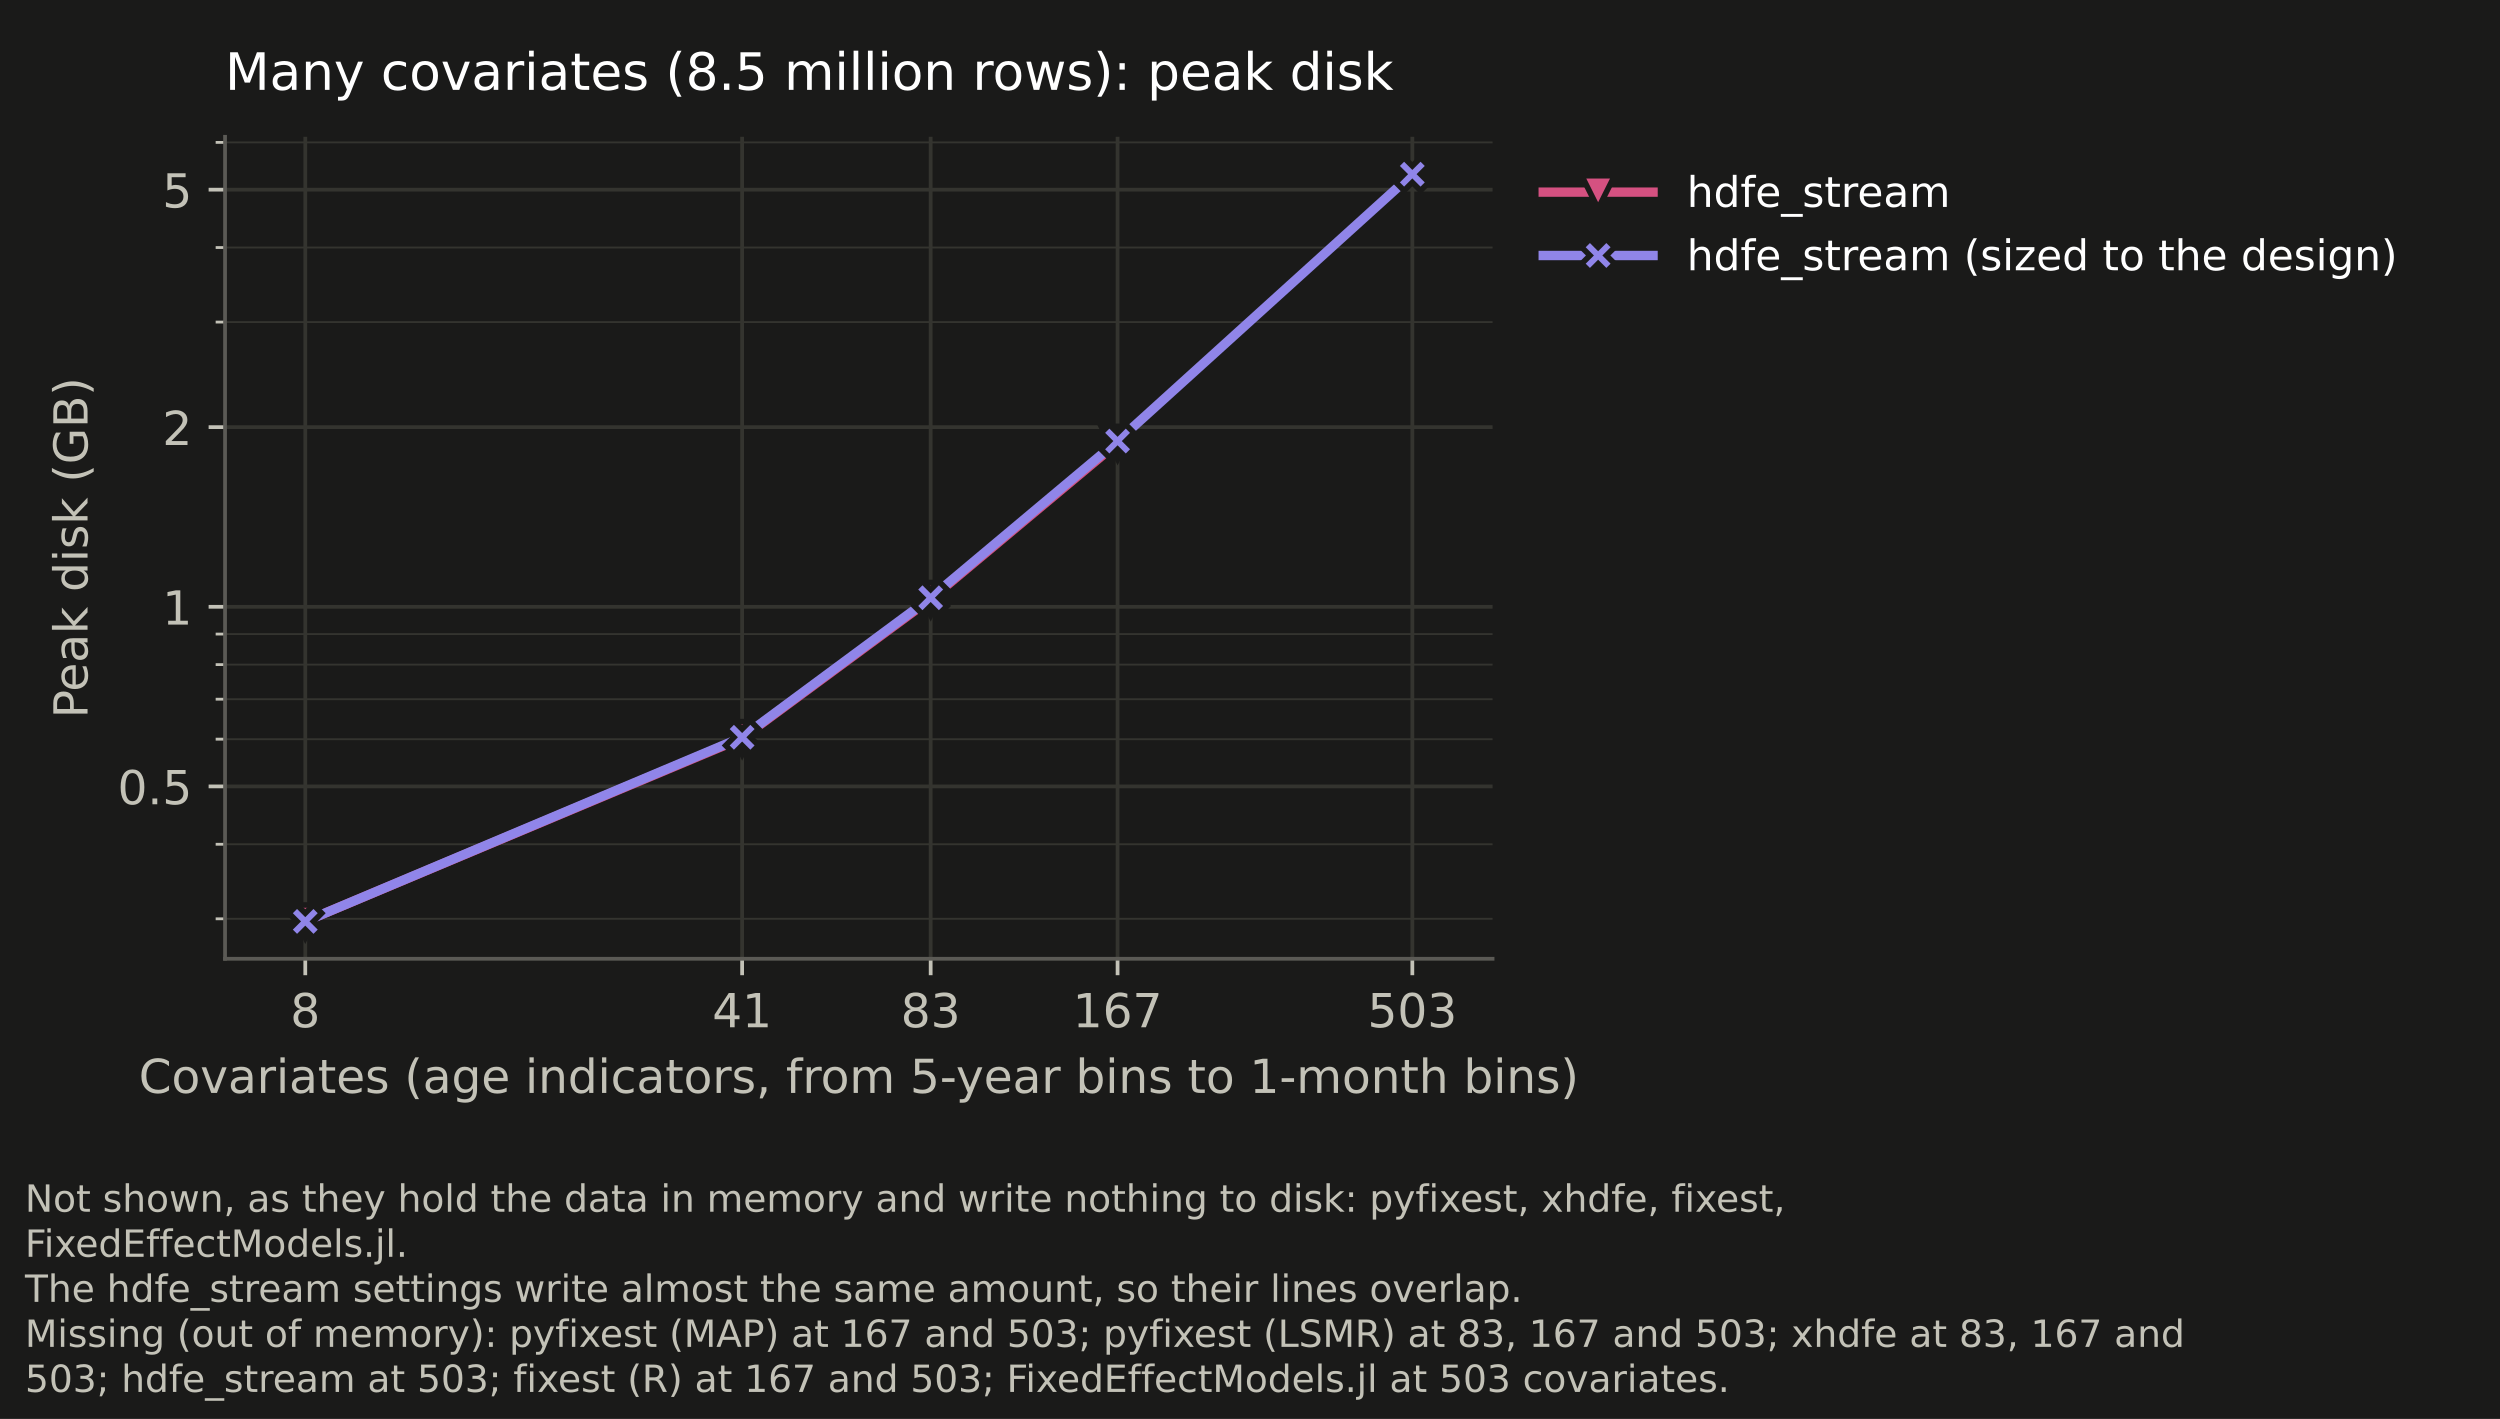
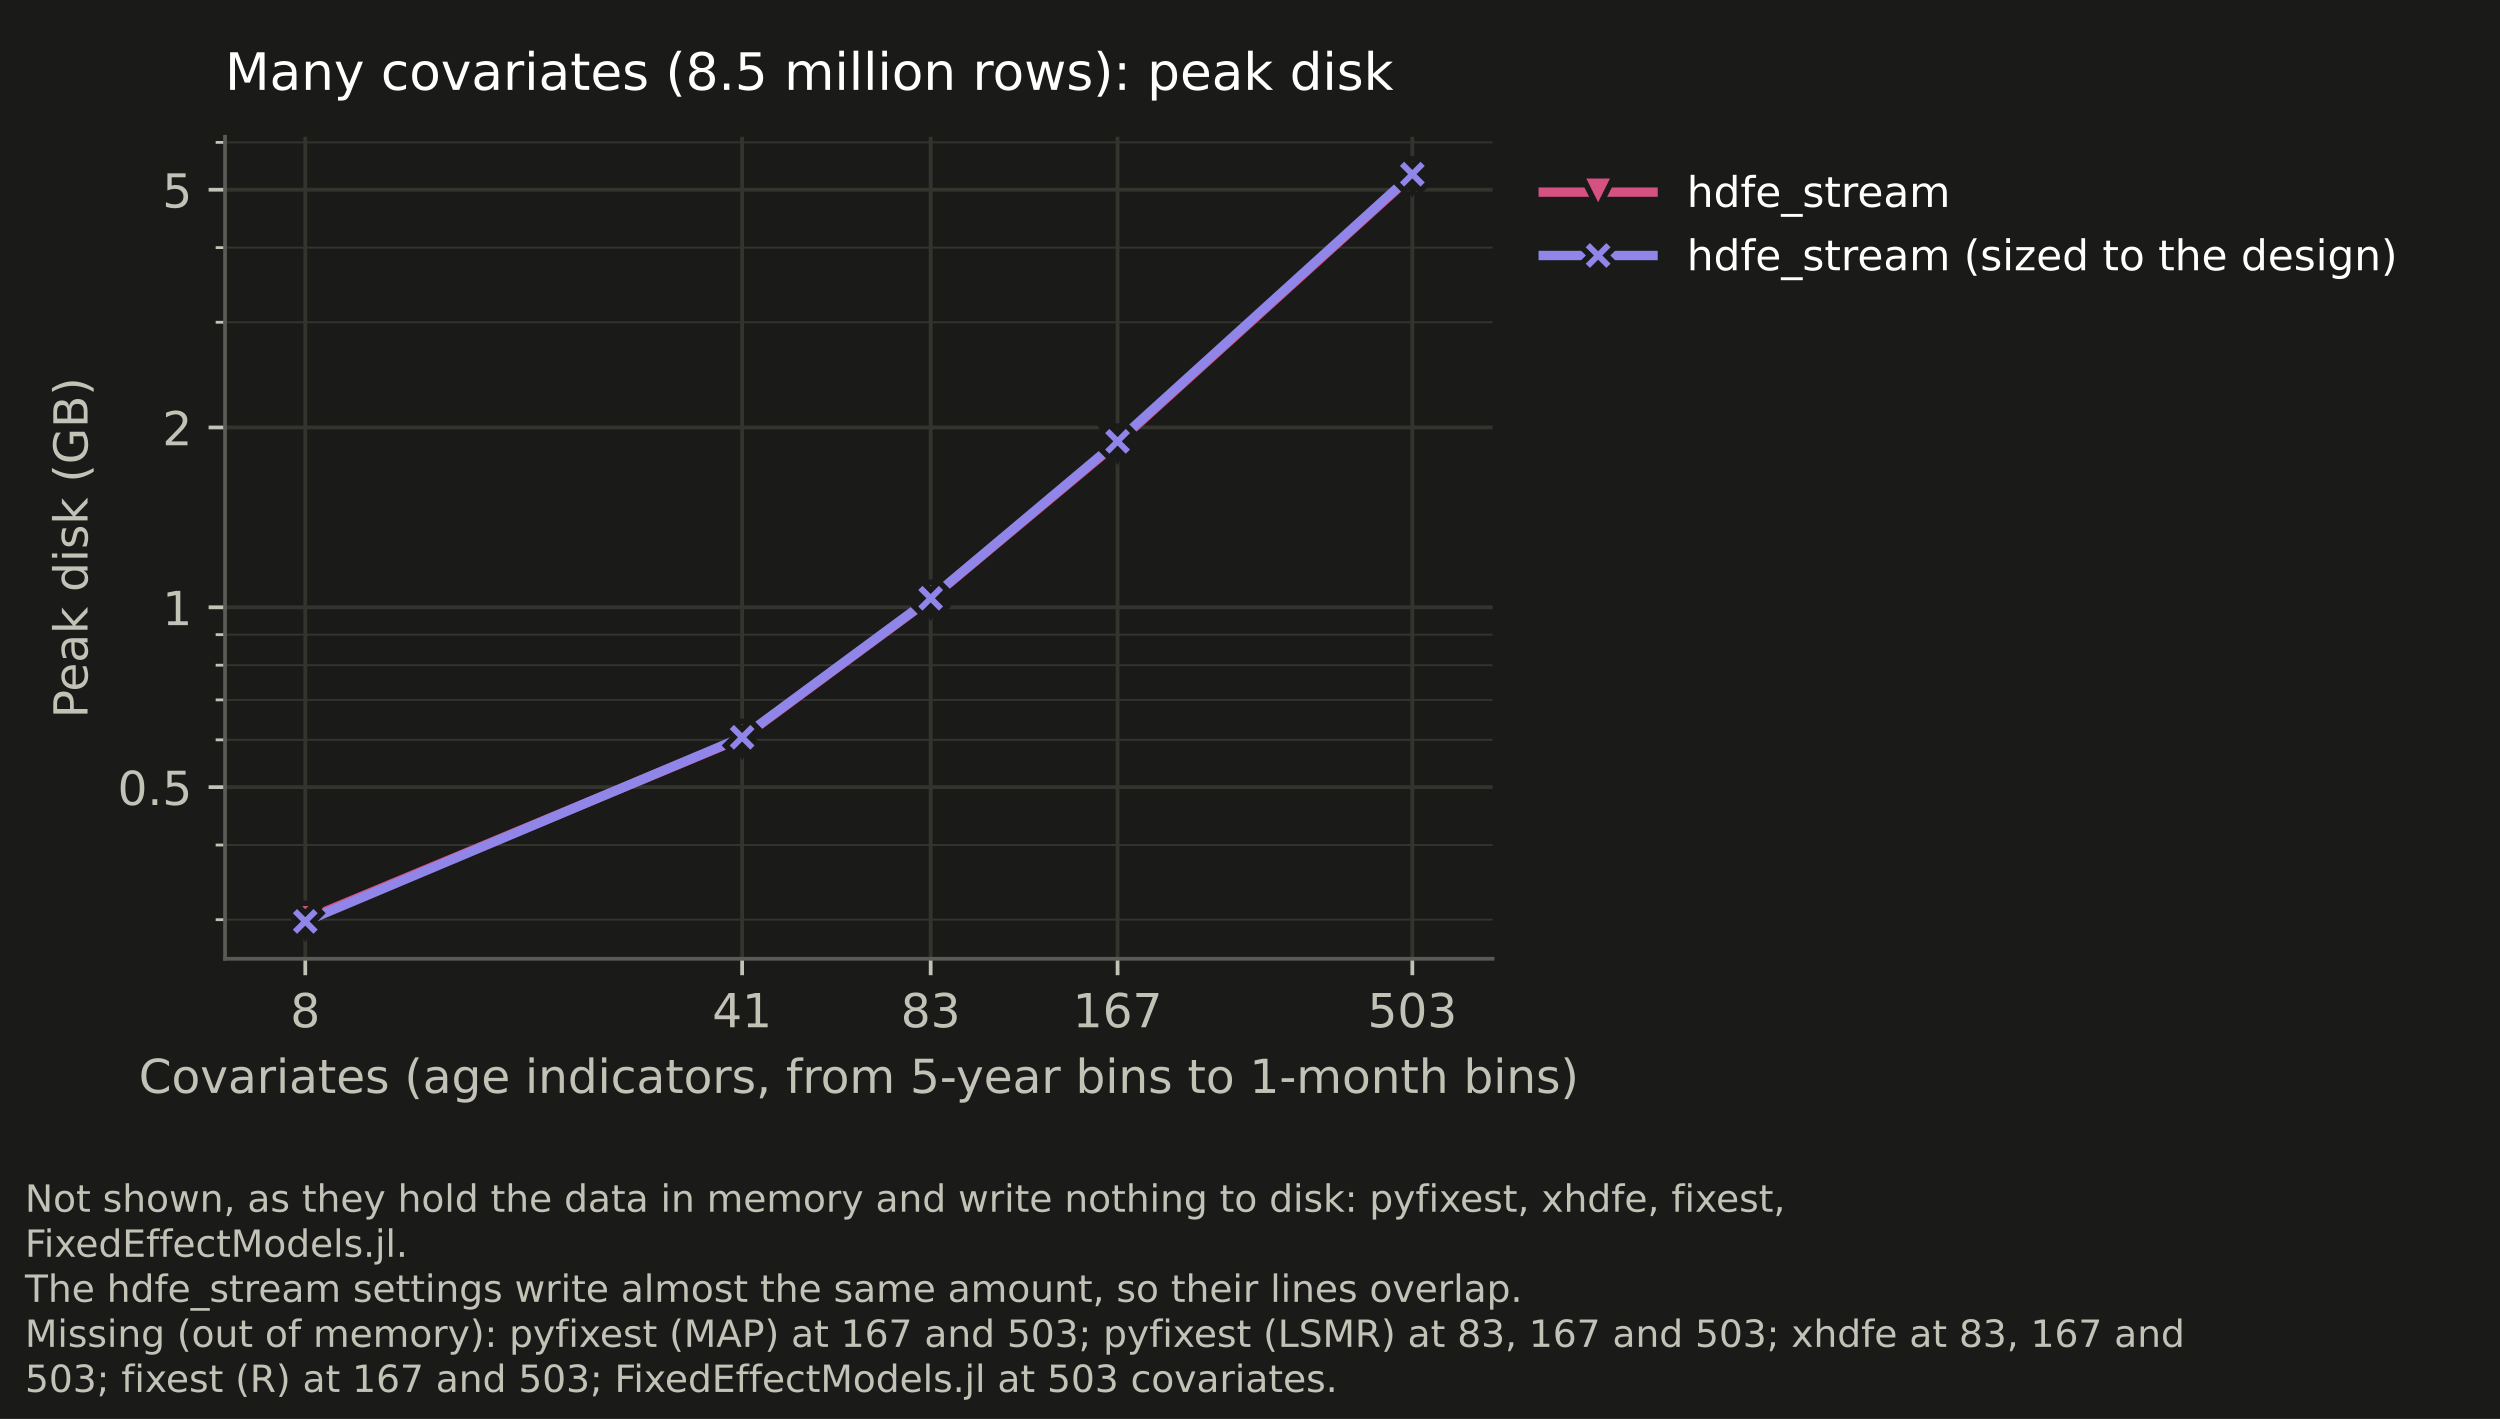
<svg xmlns="http://www.w3.org/2000/svg" xmlns:xlink="http://www.w3.org/1999/xlink" width="532.8pt" height="302.4pt" viewBox="0 0 532.8 302.4" version="1.1">
  <defs>
    <style type="text/css">*{stroke-linejoin: round; stroke-linecap: butt}</style>
  </defs>
  <g id="figure_1">
    <g id="patch_1">
      <path d="M 0 302.4  L 532.8 302.4  L 532.8 0  L 0 0  z " style="fill: #1a1a19" />
    </g>
    <g id="axes_1">
      <g id="patch_2">
        <path d="M 47.962 204.334  L 318.093 204.334  L 318.093 29.157  L 47.962 29.157  z " style="fill: #1a1a19" />
      </g>
      <g id="matplotlib.axis_1">
        <g id="xtick_1">
          <g id="line2d_1">
            <path d="M 65.06 204.334  L 65.06 29.157  " clip-path="url(#p4608668dfb)" style="fill: none; stroke: #34342f; stroke-width: 0.8; stroke-linecap: square" />
          </g>
          <g id="line2d_2">
            <defs>
              <path id="m5e53d894cf" d="M 0 0  L 0 3.5  " style="stroke: #c3c2b7; stroke-width: 0.8" />
            </defs>
            <g>
              <use xlink:href="#m5e53d894cf" x="65.06" y="204.334" style="fill: #c3c2b7; stroke: #c3c2b7; stroke-width: 0.8" />
            </g>
          </g>
          <g id="text_1">
            <text style="font-size: 10px; font-family: 'DejaVu Sans', 'Bitstream Vera Sans', 'Computer Modern Sans Serif', 'Lucida Grande', 'Verdana', 'Geneva', 'Lucid', 'Arial', 'Helvetica', 'Avant Garde', sans-serif; text-anchor: middle; fill: #c3c2b7" x="65.06" y="218.931" transform="rotate(-0 65.0603 218.9313)">8</text>
          </g>
        </g>
        <g id="xtick_2">
          <g id="line2d_3">
            <path d="M 158.162 204.334  L 158.162 29.157  " clip-path="url(#p4608668dfb)" style="fill: none; stroke: #34342f; stroke-width: 0.8; stroke-linecap: square" />
          </g>
          <g id="line2d_4">
            <g>
              <use xlink:href="#m5e53d894cf" x="158.162" y="204.334" style="fill: #c3c2b7; stroke: #c3c2b7; stroke-width: 0.8" />
            </g>
          </g>
          <g id="text_2">
            <text style="font-size: 10px; font-family: 'DejaVu Sans', 'Bitstream Vera Sans', 'Computer Modern Sans Serif', 'Lucida Grande', 'Verdana', 'Geneva', 'Lucid', 'Arial', 'Helvetica', 'Avant Garde', sans-serif; text-anchor: middle; fill: #c3c2b7" x="158.162" y="218.931" transform="rotate(-0 158.1622 218.9313)">41</text>
          </g>
        </g>
        <g id="xtick_3">
          <g id="line2d_5">
            <path d="M 198.344 204.334  L 198.344 29.157  " clip-path="url(#p4608668dfb)" style="fill: none; stroke: #34342f; stroke-width: 0.8; stroke-linecap: square" />
          </g>
          <g id="line2d_6">
            <g>
              <use xlink:href="#m5e53d894cf" x="198.344" y="204.334" style="fill: #c3c2b7; stroke: #c3c2b7; stroke-width: 0.8" />
            </g>
          </g>
          <g id="text_3">
            <text style="font-size: 10px; font-family: 'DejaVu Sans', 'Bitstream Vera Sans', 'Computer Modern Sans Serif', 'Lucida Grande', 'Verdana', 'Geneva', 'Lucid', 'Arial', 'Helvetica', 'Avant Garde', sans-serif; text-anchor: middle; fill: #c3c2b7" x="198.344" y="218.931" transform="rotate(-0 198.3437 218.9313)">83</text>
          </g>
        </g>
        <g id="xtick_4">
          <g id="line2d_7">
            <path d="M 238.177 204.334  L 238.177 29.157  " clip-path="url(#p4608668dfb)" style="fill: none; stroke: #34342f; stroke-width: 0.8; stroke-linecap: square" />
          </g>
          <g id="line2d_8">
            <g>
              <use xlink:href="#m5e53d894cf" x="238.177" y="204.334" style="fill: #c3c2b7; stroke: #c3c2b7; stroke-width: 0.8" />
            </g>
          </g>
          <g id="text_4">
            <text style="font-size: 10px; font-family: 'DejaVu Sans', 'Bitstream Vera Sans', 'Computer Modern Sans Serif', 'Lucida Grande', 'Verdana', 'Geneva', 'Lucid', 'Arial', 'Helvetica', 'Avant Garde', sans-serif; text-anchor: middle; fill: #c3c2b7" x="238.177" y="218.931" transform="rotate(-0 238.1768 218.9313)">167</text>
          </g>
        </g>
        <g id="xtick_5">
          <g id="line2d_9">
            <path d="M 300.995 204.334  L 300.995 29.157  " clip-path="url(#p4608668dfb)" style="fill: none; stroke: #34342f; stroke-width: 0.8; stroke-linecap: square" />
          </g>
          <g id="line2d_10">
            <g>
              <use xlink:href="#m5e53d894cf" x="300.995" y="204.334" style="fill: #c3c2b7; stroke: #c3c2b7; stroke-width: 0.8" />
            </g>
          </g>
          <g id="text_5">
            <text style="font-size: 10px; font-family: 'DejaVu Sans', 'Bitstream Vera Sans', 'Computer Modern Sans Serif', 'Lucida Grande', 'Verdana', 'Geneva', 'Lucid', 'Arial', 'Helvetica', 'Avant Garde', sans-serif; text-anchor: middle; fill: #c3c2b7" x="300.995" y="218.931" transform="rotate(-0 300.9953 218.9313)">503</text>
          </g>
        </g>
        <g id="text_6">
          <text style="font-size: 10px; font-family: 'DejaVu Sans', 'Bitstream Vera Sans', 'Computer Modern Sans Serif', 'Lucida Grande', 'Verdana', 'Geneva', 'Lucid', 'Arial', 'Helvetica', 'Avant Garde', sans-serif; text-anchor: middle; fill: #c3c2b7" x="183.028" y="232.932" transform="rotate(-0 183.0278 232.9321)">Covariates (age indicators, from 5-year bins to 1-month bins)</text>
        </g>
      </g>
      <g id="matplotlib.axis_2">
        <g id="ytick_1">
          <g id="line2d_11">
-             <path d="M 47.962 167.602  L 318.093 167.602  " clip-path="url(#p4608668dfb)" style="fill: none; stroke: #34342f; stroke-width: 0.8; stroke-linecap: square" />
+             <path d="M 47.962 167.756  L 318.093 167.756  " clip-path="url(#p4608668dfb)" style="fill: none; stroke: #34342f; stroke-width: 0.8; stroke-linecap: square" />
          </g>
          <g id="line2d_12">
            <defs>
              <path id="m9ad4db9a4c" d="M 0 0  L -3.5 0  " style="stroke: #c3c2b7; stroke-width: 0.8" />
            </defs>
            <g>
-               <use xlink:href="#m9ad4db9a4c" x="47.962" y="167.602" style="fill: #c3c2b7; stroke: #c3c2b7; stroke-width: 0.8" />
+               <use xlink:href="#m9ad4db9a4c" x="47.962" y="167.756" style="fill: #c3c2b7; stroke: #c3c2b7; stroke-width: 0.8" />
            </g>
          </g>
          <g id="text_7">
-             <text style="font-size: 10px; font-family: 'DejaVu Sans', 'Bitstream Vera Sans', 'Computer Modern Sans Serif', 'Lucida Grande', 'Verdana', 'Geneva', 'Lucid', 'Arial', 'Helvetica', 'Avant Garde', sans-serif; text-anchor: end; fill: #c3c2b7" x="40.962" y="171.401" transform="rotate(-0 40.96234 171.4005)">0.5</text>
+             <text style="font-size: 10px; font-family: 'DejaVu Sans', 'Bitstream Vera Sans', 'Computer Modern Sans Serif', 'Lucida Grande', 'Verdana', 'Geneva', 'Lucid', 'Arial', 'Helvetica', 'Avant Garde', sans-serif; text-anchor: end; fill: #c3c2b7" x="40.962" y="171.554" transform="rotate(-0 40.96234 171.5543)">0.5</text>
          </g>
        </g>
        <g id="ytick_2">
          <g id="line2d_13">
-             <path d="M 47.962 129.317  L 318.093 129.317  " clip-path="url(#p4608668dfb)" style="fill: none; stroke: #34342f; stroke-width: 0.8; stroke-linecap: square" />
+             <path d="M 47.962 129.428  L 318.093 129.428  " clip-path="url(#p4608668dfb)" style="fill: none; stroke: #34342f; stroke-width: 0.8; stroke-linecap: square" />
          </g>
          <g id="line2d_14">
            <g>
-               <use xlink:href="#m9ad4db9a4c" x="47.962" y="129.317" style="fill: #c3c2b7; stroke: #c3c2b7; stroke-width: 0.8" />
+               <use xlink:href="#m9ad4db9a4c" x="47.962" y="129.428" style="fill: #c3c2b7; stroke: #c3c2b7; stroke-width: 0.8" />
            </g>
          </g>
          <g id="text_8">
-             <text style="font-size: 10px; font-family: 'DejaVu Sans', 'Bitstream Vera Sans', 'Computer Modern Sans Serif', 'Lucida Grande', 'Verdana', 'Geneva', 'Lucid', 'Arial', 'Helvetica', 'Avant Garde', sans-serif; text-anchor: end; fill: #c3c2b7" x="40.962" y="133.116" transform="rotate(-0 40.96234 133.1161)">1</text>
+             <text style="font-size: 10px; font-family: 'DejaVu Sans', 'Bitstream Vera Sans', 'Computer Modern Sans Serif', 'Lucida Grande', 'Verdana', 'Geneva', 'Lucid', 'Arial', 'Helvetica', 'Avant Garde', sans-serif; text-anchor: end; fill: #c3c2b7" x="40.962" y="133.227" transform="rotate(-0 40.96234 133.2273)">1</text>
          </g>
        </g>
        <g id="ytick_3">
          <g id="line2d_15">
-             <path d="M 47.962 91.033  L 318.093 91.033  " clip-path="url(#p4608668dfb)" style="fill: none; stroke: #34342f; stroke-width: 0.8; stroke-linecap: square" />
+             <path d="M 47.962 91.101  L 318.093 91.101  " clip-path="url(#p4608668dfb)" style="fill: none; stroke: #34342f; stroke-width: 0.8; stroke-linecap: square" />
          </g>
          <g id="line2d_16">
            <g>
-               <use xlink:href="#m9ad4db9a4c" x="47.962" y="91.033" style="fill: #c3c2b7; stroke: #c3c2b7; stroke-width: 0.8" />
+               <use xlink:href="#m9ad4db9a4c" x="47.962" y="91.101" style="fill: #c3c2b7; stroke: #c3c2b7; stroke-width: 0.8" />
            </g>
          </g>
          <g id="text_9">
-             <text style="font-size: 10px; font-family: 'DejaVu Sans', 'Bitstream Vera Sans', 'Computer Modern Sans Serif', 'Lucida Grande', 'Verdana', 'Geneva', 'Lucid', 'Arial', 'Helvetica', 'Avant Garde', sans-serif; text-anchor: end; fill: #c3c2b7" x="40.962" y="94.832" transform="rotate(-0 40.96234 94.83176)">2</text>
+             <text style="font-size: 10px; font-family: 'DejaVu Sans', 'Bitstream Vera Sans', 'Computer Modern Sans Serif', 'Lucida Grande', 'Verdana', 'Geneva', 'Lucid', 'Arial', 'Helvetica', 'Avant Garde', sans-serif; text-anchor: end; fill: #c3c2b7" x="40.962" y="94.9" transform="rotate(-0 40.96234 94.90019)">2</text>
          </g>
        </g>
        <g id="ytick_4">
          <g id="line2d_17">
-             <path d="M 47.962 40.424  L 318.093 40.424  " clip-path="url(#p4608668dfb)" style="fill: none; stroke: #34342f; stroke-width: 0.8; stroke-linecap: square" />
+             <path d="M 47.962 40.436  L 318.093 40.436  " clip-path="url(#p4608668dfb)" style="fill: none; stroke: #34342f; stroke-width: 0.8; stroke-linecap: square" />
          </g>
          <g id="line2d_18">
            <g>
-               <use xlink:href="#m9ad4db9a4c" x="47.962" y="40.424" style="fill: #c3c2b7; stroke: #c3c2b7; stroke-width: 0.8" />
+               <use xlink:href="#m9ad4db9a4c" x="47.962" y="40.436" style="fill: #c3c2b7; stroke: #c3c2b7; stroke-width: 0.8" />
            </g>
          </g>
          <g id="text_10">
-             <text style="font-size: 10px; font-family: 'DejaVu Sans', 'Bitstream Vera Sans', 'Computer Modern Sans Serif', 'Lucida Grande', 'Verdana', 'Geneva', 'Lucid', 'Arial', 'Helvetica', 'Avant Garde', sans-serif; text-anchor: end; fill: #c3c2b7" x="40.962" y="44.223" transform="rotate(-0 40.96234 44.22254)">5</text>
+             <text style="font-size: 10px; font-family: 'DejaVu Sans', 'Bitstream Vera Sans', 'Computer Modern Sans Serif', 'Lucida Grande', 'Verdana', 'Geneva', 'Lucid', 'Arial', 'Helvetica', 'Avant Garde', sans-serif; text-anchor: end; fill: #c3c2b7" x="40.962" y="44.235" transform="rotate(-0 40.96234 44.23456)">5</text>
          </g>
        </g>
        <g id="ytick_5">
          <g id="line2d_19">
-             <path d="M 47.962 195.816  L 318.093 195.816  " clip-path="url(#p4608668dfb)" style="fill: none; stroke: #34342f; stroke-width: 0.4; stroke-linecap: square" />
+             <path d="M 47.962 196.001  L 318.093 196.001  " clip-path="url(#p4608668dfb)" style="fill: none; stroke: #34342f; stroke-width: 0.4; stroke-linecap: square" />
          </g>
          <g id="line2d_20">
            <defs>
              <path id="m36811fcc21" d="M 0 0  L -2 0  " style="stroke: #c3c2b7; stroke-width: 0.6" />
            </defs>
            <g>
-               <use xlink:href="#m36811fcc21" x="47.962" y="195.816" style="fill: #c3c2b7; stroke: #c3c2b7; stroke-width: 0.6" />
+               <use xlink:href="#m36811fcc21" x="47.962" y="196.001" style="fill: #c3c2b7; stroke: #c3c2b7; stroke-width: 0.6" />
            </g>
          </g>
        </g>
        <g id="ytick_6">
          <g id="line2d_21">
-             <path d="M 47.962 179.927  L 318.093 179.927  " clip-path="url(#p4608668dfb)" style="fill: none; stroke: #34342f; stroke-width: 0.4; stroke-linecap: square" />
+             <path d="M 47.962 180.094  L 318.093 180.094  " clip-path="url(#p4608668dfb)" style="fill: none; stroke: #34342f; stroke-width: 0.4; stroke-linecap: square" />
          </g>
          <g id="line2d_22">
            <g>
-               <use xlink:href="#m36811fcc21" x="47.962" y="179.927" style="fill: #c3c2b7; stroke: #c3c2b7; stroke-width: 0.6" />
+               <use xlink:href="#m36811fcc21" x="47.962" y="180.094" style="fill: #c3c2b7; stroke: #c3c2b7; stroke-width: 0.6" />
            </g>
          </g>
        </g>
        <g id="ytick_7">
          <g id="line2d_23">
-             <path d="M 47.962 157.532  L 318.093 157.532  " clip-path="url(#p4608668dfb)" style="fill: none; stroke: #34342f; stroke-width: 0.4; stroke-linecap: square" />
+             <path d="M 47.962 157.674  L 318.093 157.674  " clip-path="url(#p4608668dfb)" style="fill: none; stroke: #34342f; stroke-width: 0.4; stroke-linecap: square" />
          </g>
          <g id="line2d_24">
            <g>
-               <use xlink:href="#m36811fcc21" x="47.962" y="157.532" style="fill: #c3c2b7; stroke: #c3c2b7; stroke-width: 0.6" />
+               <use xlink:href="#m36811fcc21" x="47.962" y="157.674" style="fill: #c3c2b7; stroke: #c3c2b7; stroke-width: 0.6" />
            </g>
          </g>
        </g>
        <g id="ytick_8">
          <g id="line2d_25">
-             <path d="M 47.962 149.017  L 318.093 149.017  " clip-path="url(#p4608668dfb)" style="fill: none; stroke: #34342f; stroke-width: 0.4; stroke-linecap: square" />
+             <path d="M 47.962 149.151  L 318.093 149.151  " clip-path="url(#p4608668dfb)" style="fill: none; stroke: #34342f; stroke-width: 0.4; stroke-linecap: square" />
          </g>
          <g id="line2d_26">
            <g>
-               <use xlink:href="#m36811fcc21" x="47.962" y="149.017" style="fill: #c3c2b7; stroke: #c3c2b7; stroke-width: 0.6" />
+               <use xlink:href="#m36811fcc21" x="47.962" y="149.151" style="fill: #c3c2b7; stroke: #c3c2b7; stroke-width: 0.6" />
            </g>
          </g>
        </g>
        <g id="ytick_9">
          <g id="line2d_27">
-             <path d="M 47.962 141.642  L 318.093 141.642  " clip-path="url(#p4608668dfb)" style="fill: none; stroke: #34342f; stroke-width: 0.4; stroke-linecap: square" />
+             <path d="M 47.962 141.767  L 318.093 141.767  " clip-path="url(#p4608668dfb)" style="fill: none; stroke: #34342f; stroke-width: 0.4; stroke-linecap: square" />
          </g>
          <g id="line2d_28">
            <g>
-               <use xlink:href="#m36811fcc21" x="47.962" y="141.642" style="fill: #c3c2b7; stroke: #c3c2b7; stroke-width: 0.6" />
+               <use xlink:href="#m36811fcc21" x="47.962" y="141.767" style="fill: #c3c2b7; stroke: #c3c2b7; stroke-width: 0.6" />
            </g>
          </g>
        </g>
        <g id="ytick_10">
          <g id="line2d_29">
-             <path d="M 47.962 135.137  L 318.093 135.137  " clip-path="url(#p4608668dfb)" style="fill: none; stroke: #34342f; stroke-width: 0.4; stroke-linecap: square" />
+             <path d="M 47.962 135.254  L 318.093 135.254  " clip-path="url(#p4608668dfb)" style="fill: none; stroke: #34342f; stroke-width: 0.4; stroke-linecap: square" />
          </g>
          <g id="line2d_30">
            <g>
-               <use xlink:href="#m36811fcc21" x="47.962" y="135.137" style="fill: #c3c2b7; stroke: #c3c2b7; stroke-width: 0.6" />
+               <use xlink:href="#m36811fcc21" x="47.962" y="135.254" style="fill: #c3c2b7; stroke: #c3c2b7; stroke-width: 0.6" />
            </g>
          </g>
        </g>
        <g id="ytick_11">
          <g id="line2d_31">
-             <path d="M 47.962 68.638  L 318.093 68.638  " clip-path="url(#p4608668dfb)" style="fill: none; stroke: #34342f; stroke-width: 0.4; stroke-linecap: square" />
+             <path d="M 47.962 68.681  L 318.093 68.681  " clip-path="url(#p4608668dfb)" style="fill: none; stroke: #34342f; stroke-width: 0.4; stroke-linecap: square" />
          </g>
          <g id="line2d_32">
            <g>
-               <use xlink:href="#m36811fcc21" x="47.962" y="68.638" style="fill: #c3c2b7; stroke: #c3c2b7; stroke-width: 0.6" />
+               <use xlink:href="#m36811fcc21" x="47.962" y="68.681" style="fill: #c3c2b7; stroke: #c3c2b7; stroke-width: 0.6" />
            </g>
          </g>
        </g>
        <g id="ytick_12">
          <g id="line2d_33">
-             <path d="M 47.962 52.749  L 318.093 52.749  " clip-path="url(#p4608668dfb)" style="fill: none; stroke: #34342f; stroke-width: 0.4; stroke-linecap: square" />
+             <path d="M 47.962 52.774  L 318.093 52.774  " clip-path="url(#p4608668dfb)" style="fill: none; stroke: #34342f; stroke-width: 0.4; stroke-linecap: square" />
          </g>
          <g id="line2d_34">
            <g>
-               <use xlink:href="#m36811fcc21" x="47.962" y="52.749" style="fill: #c3c2b7; stroke: #c3c2b7; stroke-width: 0.6" />
+               <use xlink:href="#m36811fcc21" x="47.962" y="52.774" style="fill: #c3c2b7; stroke: #c3c2b7; stroke-width: 0.6" />
            </g>
          </g>
        </g>
        <g id="ytick_13">
          <g id="line2d_35">
            <path d="M 47.962 30.354  L 318.093 30.354  " clip-path="url(#p4608668dfb)" style="fill: none; stroke: #34342f; stroke-width: 0.4; stroke-linecap: square" />
          </g>
          <g id="line2d_36">
            <g>
              <use xlink:href="#m36811fcc21" x="47.962" y="30.354" style="fill: #c3c2b7; stroke: #c3c2b7; stroke-width: 0.6" />
            </g>
          </g>
        </g>
        <g id="text_11">
          <text style="font-size: 10px; font-family: 'DejaVu Sans', 'Bitstream Vera Sans', 'Computer Modern Sans Serif', 'Lucida Grande', 'Verdana', 'Geneva', 'Lucid', 'Arial', 'Helvetica', 'Avant Garde', sans-serif; text-anchor: middle; fill: #c3c2b7" x="18.657" y="116.746" transform="rotate(-90 18.65687 116.7455)">Peak disk (GB)</text>
        </g>
      </g>
      <g id="patch_3">
        <path d="M 47.962 204.334  L 47.962 29.157  " style="fill: none; stroke: #5b5a55; stroke-width: 0.8; stroke-linejoin: miter; stroke-linecap: square" />
      </g>
      <g id="patch_4">
        <path d="M 47.962 204.334  L 318.093 204.334  " style="fill: none; stroke: #5b5a55; stroke-width: 0.8; stroke-linejoin: miter; stroke-linecap: square" />
      </g>
      <g id="line2d_37">
-         <path d="M 65.06 196.371  L 158.162 157.284  L 198.344 127.642  L 238.177 94.357  " clip-path="url(#p4608668dfb)" style="fill: none; stroke: #d55181; stroke-width: 2; stroke-linecap: square" />
+         <path d="M 65.06 196.001  L 158.162 157.27  L 198.344 127.585  L 238.177 94.317  L 300.995 37.355  " clip-path="url(#p4608668dfb)" style="fill: none; stroke: #d55181; stroke-width: 2; stroke-linecap: square" />
        <defs>
          <path id="mc97f44e263" d="M -0 3.5  L 3.5 -3.5  L -3.5 -3.5  z " style="stroke: #1a1a19; stroke-width: 1.2; stroke-linejoin: miter" />
        </defs>
        <g clip-path="url(#p4608668dfb)">
-           <use xlink:href="#mc97f44e263" x="65.06" y="196.371" style="fill: #d55181; stroke: #1a1a19; stroke-width: 1.2; stroke-linejoin: miter" />
-           <use xlink:href="#mc97f44e263" x="158.162" y="157.284" style="fill: #d55181; stroke: #1a1a19; stroke-width: 1.2; stroke-linejoin: miter" />
-           <use xlink:href="#mc97f44e263" x="198.344" y="127.642" style="fill: #d55181; stroke: #1a1a19; stroke-width: 1.2; stroke-linejoin: miter" />
-           <use xlink:href="#mc97f44e263" x="238.177" y="94.357" style="fill: #d55181; stroke: #1a1a19; stroke-width: 1.2; stroke-linejoin: miter" />
+           <use xlink:href="#mc97f44e263" x="65.06" y="196.001" style="fill: #d55181; stroke: #1a1a19; stroke-width: 1.2; stroke-linejoin: miter" />
+           <use xlink:href="#mc97f44e263" x="158.162" y="157.27" style="fill: #d55181; stroke: #1a1a19; stroke-width: 1.2; stroke-linejoin: miter" />
+           <use xlink:href="#mc97f44e263" x="198.344" y="127.585" style="fill: #d55181; stroke: #1a1a19; stroke-width: 1.2; stroke-linejoin: miter" />
+           <use xlink:href="#mc97f44e263" x="238.177" y="94.317" style="fill: #d55181; stroke: #1a1a19; stroke-width: 1.2; stroke-linejoin: miter" />
+           <use xlink:href="#mc97f44e263" x="300.995" y="37.355" style="fill: #d55181; stroke: #1a1a19; stroke-width: 1.2; stroke-linejoin: miter" />
        </g>
      </g>
      <g id="line2d_38">
-         <path d="M 65.06 196.371  L 158.162 157.128  L 198.344 127.391  L 238.177 94  L 300.995 37.12  " clip-path="url(#p4608668dfb)" style="fill: none; stroke: #9085e9; stroke-width: 2; stroke-linecap: square" />
+         <path d="M 65.06 196.371  L 158.162 157.133  L 198.344 127.5  L 238.177 94.057  L 300.995 37.12  " clip-path="url(#p4608668dfb)" style="fill: none; stroke: #9085e9; stroke-width: 2; stroke-linecap: square" />
        <defs>
          <path id="mdfb906f3f3" d="M -1.75 3.5  L 0 1.75  L 1.75 3.5  L 3.5 1.75  L 1.75 0  L 3.5 -1.75  L 1.75 -3.5  L 0 -1.75  L -1.75 -3.5  L -3.5 -1.75  L -1.75 0  L -3.5 1.75  z " style="stroke: #1a1a19; stroke-width: 1.2; stroke-linejoin: miter" />
        </defs>
        <g clip-path="url(#p4608668dfb)">
          <use xlink:href="#mdfb906f3f3" x="65.06" y="196.371" style="fill: #9085e9; stroke: #1a1a19; stroke-width: 1.2; stroke-linejoin: miter" />
-           <use xlink:href="#mdfb906f3f3" x="158.162" y="157.128" style="fill: #9085e9; stroke: #1a1a19; stroke-width: 1.2; stroke-linejoin: miter" />
-           <use xlink:href="#mdfb906f3f3" x="198.344" y="127.391" style="fill: #9085e9; stroke: #1a1a19; stroke-width: 1.2; stroke-linejoin: miter" />
-           <use xlink:href="#mdfb906f3f3" x="238.177" y="94" style="fill: #9085e9; stroke: #1a1a19; stroke-width: 1.2; stroke-linejoin: miter" />
+           <use xlink:href="#mdfb906f3f3" x="158.162" y="157.133" style="fill: #9085e9; stroke: #1a1a19; stroke-width: 1.2; stroke-linejoin: miter" />
+           <use xlink:href="#mdfb906f3f3" x="198.344" y="127.5" style="fill: #9085e9; stroke: #1a1a19; stroke-width: 1.2; stroke-linejoin: miter" />
+           <use xlink:href="#mdfb906f3f3" x="238.177" y="94.057" style="fill: #9085e9; stroke: #1a1a19; stroke-width: 1.2; stroke-linejoin: miter" />
          <use xlink:href="#mdfb906f3f3" x="300.995" y="37.12" style="fill: #9085e9; stroke: #1a1a19; stroke-width: 1.2; stroke-linejoin: miter" />
        </g>
      </g>
      <g id="text_12">
        <text style="font-size: 11px; font-family: 'DejaVu Sans', 'Bitstream Vera Sans', 'Computer Modern Sans Serif', 'Lucida Grande', 'Verdana', 'Geneva', 'Lucid', 'Arial', 'Helvetica', 'Avant Garde', sans-serif; text-anchor: start; fill: #ffffff" x="47.962" y="19.157" transform="rotate(-0 47.96234 19.15742)">Many covariates (8.5 million rows): peak disk</text>
      </g>
      <g id="legend_1">
        <g id="line2d_39">
          <path d="M 328.895 40.946  L 340.595 40.946  L 352.295 40.946  " style="fill: none; stroke: #d55181; stroke-width: 2; stroke-linecap: square" />
          <g>
            <use xlink:href="#mc97f44e263" x="340.595" y="40.946" style="fill: #d55181; stroke: #1a1a19; stroke-width: 1.2; stroke-linejoin: miter" />
          </g>
        </g>
        <g id="text_13">
          <text style="font-size: 9px; font-family: 'DejaVu Sans', 'Bitstream Vera Sans', 'Computer Modern Sans Serif', 'Lucida Grande', 'Verdana', 'Geneva', 'Lucid', 'Arial', 'Helvetica', 'Avant Garde', sans-serif; text-anchor: start; fill: #ffffff" x="359.495" y="44.096" transform="rotate(-0 359.4946 44.09602)">hdfe_stream</text>
        </g>
        <g id="line2d_40">
          <path d="M 328.895 54.447  L 340.595 54.447  L 352.295 54.447  " style="fill: none; stroke: #9085e9; stroke-width: 2; stroke-linecap: square" />
          <g>
            <use xlink:href="#mdfb906f3f3" x="340.595" y="54.447" style="fill: #9085e9; stroke: #1a1a19; stroke-width: 1.2; stroke-linejoin: miter" />
          </g>
        </g>
        <g id="text_14">
          <text style="font-size: 9px; font-family: 'DejaVu Sans', 'Bitstream Vera Sans', 'Computer Modern Sans Serif', 'Lucida Grande', 'Verdana', 'Geneva', 'Lucid', 'Arial', 'Helvetica', 'Avant Garde', sans-serif; text-anchor: start; fill: #ffffff" x="359.495" y="57.597" transform="rotate(-0 359.4946 57.59672)">hdfe_stream (sized to the design)</text>
        </g>
      </g>
    </g>
    <g id="text_15">
      <text style="font-size: 8px; font-family: 'DejaVu Sans', 'Bitstream Vera Sans', 'Computer Modern Sans Serif', 'Lucida Grande', 'Verdana', 'Geneva', 'Lucid', 'Arial', 'Helvetica', 'Avant Garde', sans-serif; fill: #c3c2b7" transform="translate(5.328 258.2446)">Not shown, as they hold the data in memory and write nothing to disk: pyfixest, xhdfe, fixest,</text>
      <text style="font-size: 8px; font-family: 'DejaVu Sans', 'Bitstream Vera Sans', 'Computer Modern Sans Serif', 'Lucida Grande', 'Verdana', 'Geneva', 'Lucid', 'Arial', 'Helvetica', 'Avant Garde', sans-serif; fill: #c3c2b7" transform="translate(5.328 267.8468)">FixedEffectModels.jl.</text>
      <text style="font-size: 8px; font-family: 'DejaVu Sans', 'Bitstream Vera Sans', 'Computer Modern Sans Serif', 'Lucida Grande', 'Verdana', 'Geneva', 'Lucid', 'Arial', 'Helvetica', 'Avant Garde', sans-serif; fill: #c3c2b7" transform="translate(5.328 277.449)">The hdfe_stream settings write almost the same amount, so their lines overlap.</text>
      <text style="font-size: 8px; font-family: 'DejaVu Sans', 'Bitstream Vera Sans', 'Computer Modern Sans Serif', 'Lucida Grande', 'Verdana', 'Geneva', 'Lucid', 'Arial', 'Helvetica', 'Avant Garde', sans-serif; fill: #c3c2b7" transform="translate(5.328 287.0512)">Missing (out of memory): pyfixest (MAP) at 167 and 503; pyfixest (LSMR) at 83, 167 and 503; xhdfe at 83, 167 and</text>
-       <text style="font-size: 8px; font-family: 'DejaVu Sans', 'Bitstream Vera Sans', 'Computer Modern Sans Serif', 'Lucida Grande', 'Verdana', 'Geneva', 'Lucid', 'Arial', 'Helvetica', 'Avant Garde', sans-serif; fill: #c3c2b7" transform="translate(5.328 296.6533)">503; hdfe_stream at 503; fixest (R) at 167 and 503; FixedEffectModels.jl at 503 covariates.</text>
+       <text style="font-size: 8px; font-family: 'DejaVu Sans', 'Bitstream Vera Sans', 'Computer Modern Sans Serif', 'Lucida Grande', 'Verdana', 'Geneva', 'Lucid', 'Arial', 'Helvetica', 'Avant Garde', sans-serif; fill: #c3c2b7" transform="translate(5.328 296.6533)">503; fixest (R) at 167 and 503; FixedEffectModels.jl at 503 covariates.</text>
    </g>
  </g>
  <defs>
    <clipPath id="p4608668dfb">
      <rect x="47.962" y="29.157" width="270.131" height="175.176" />
    </clipPath>
  </defs>
</svg>
